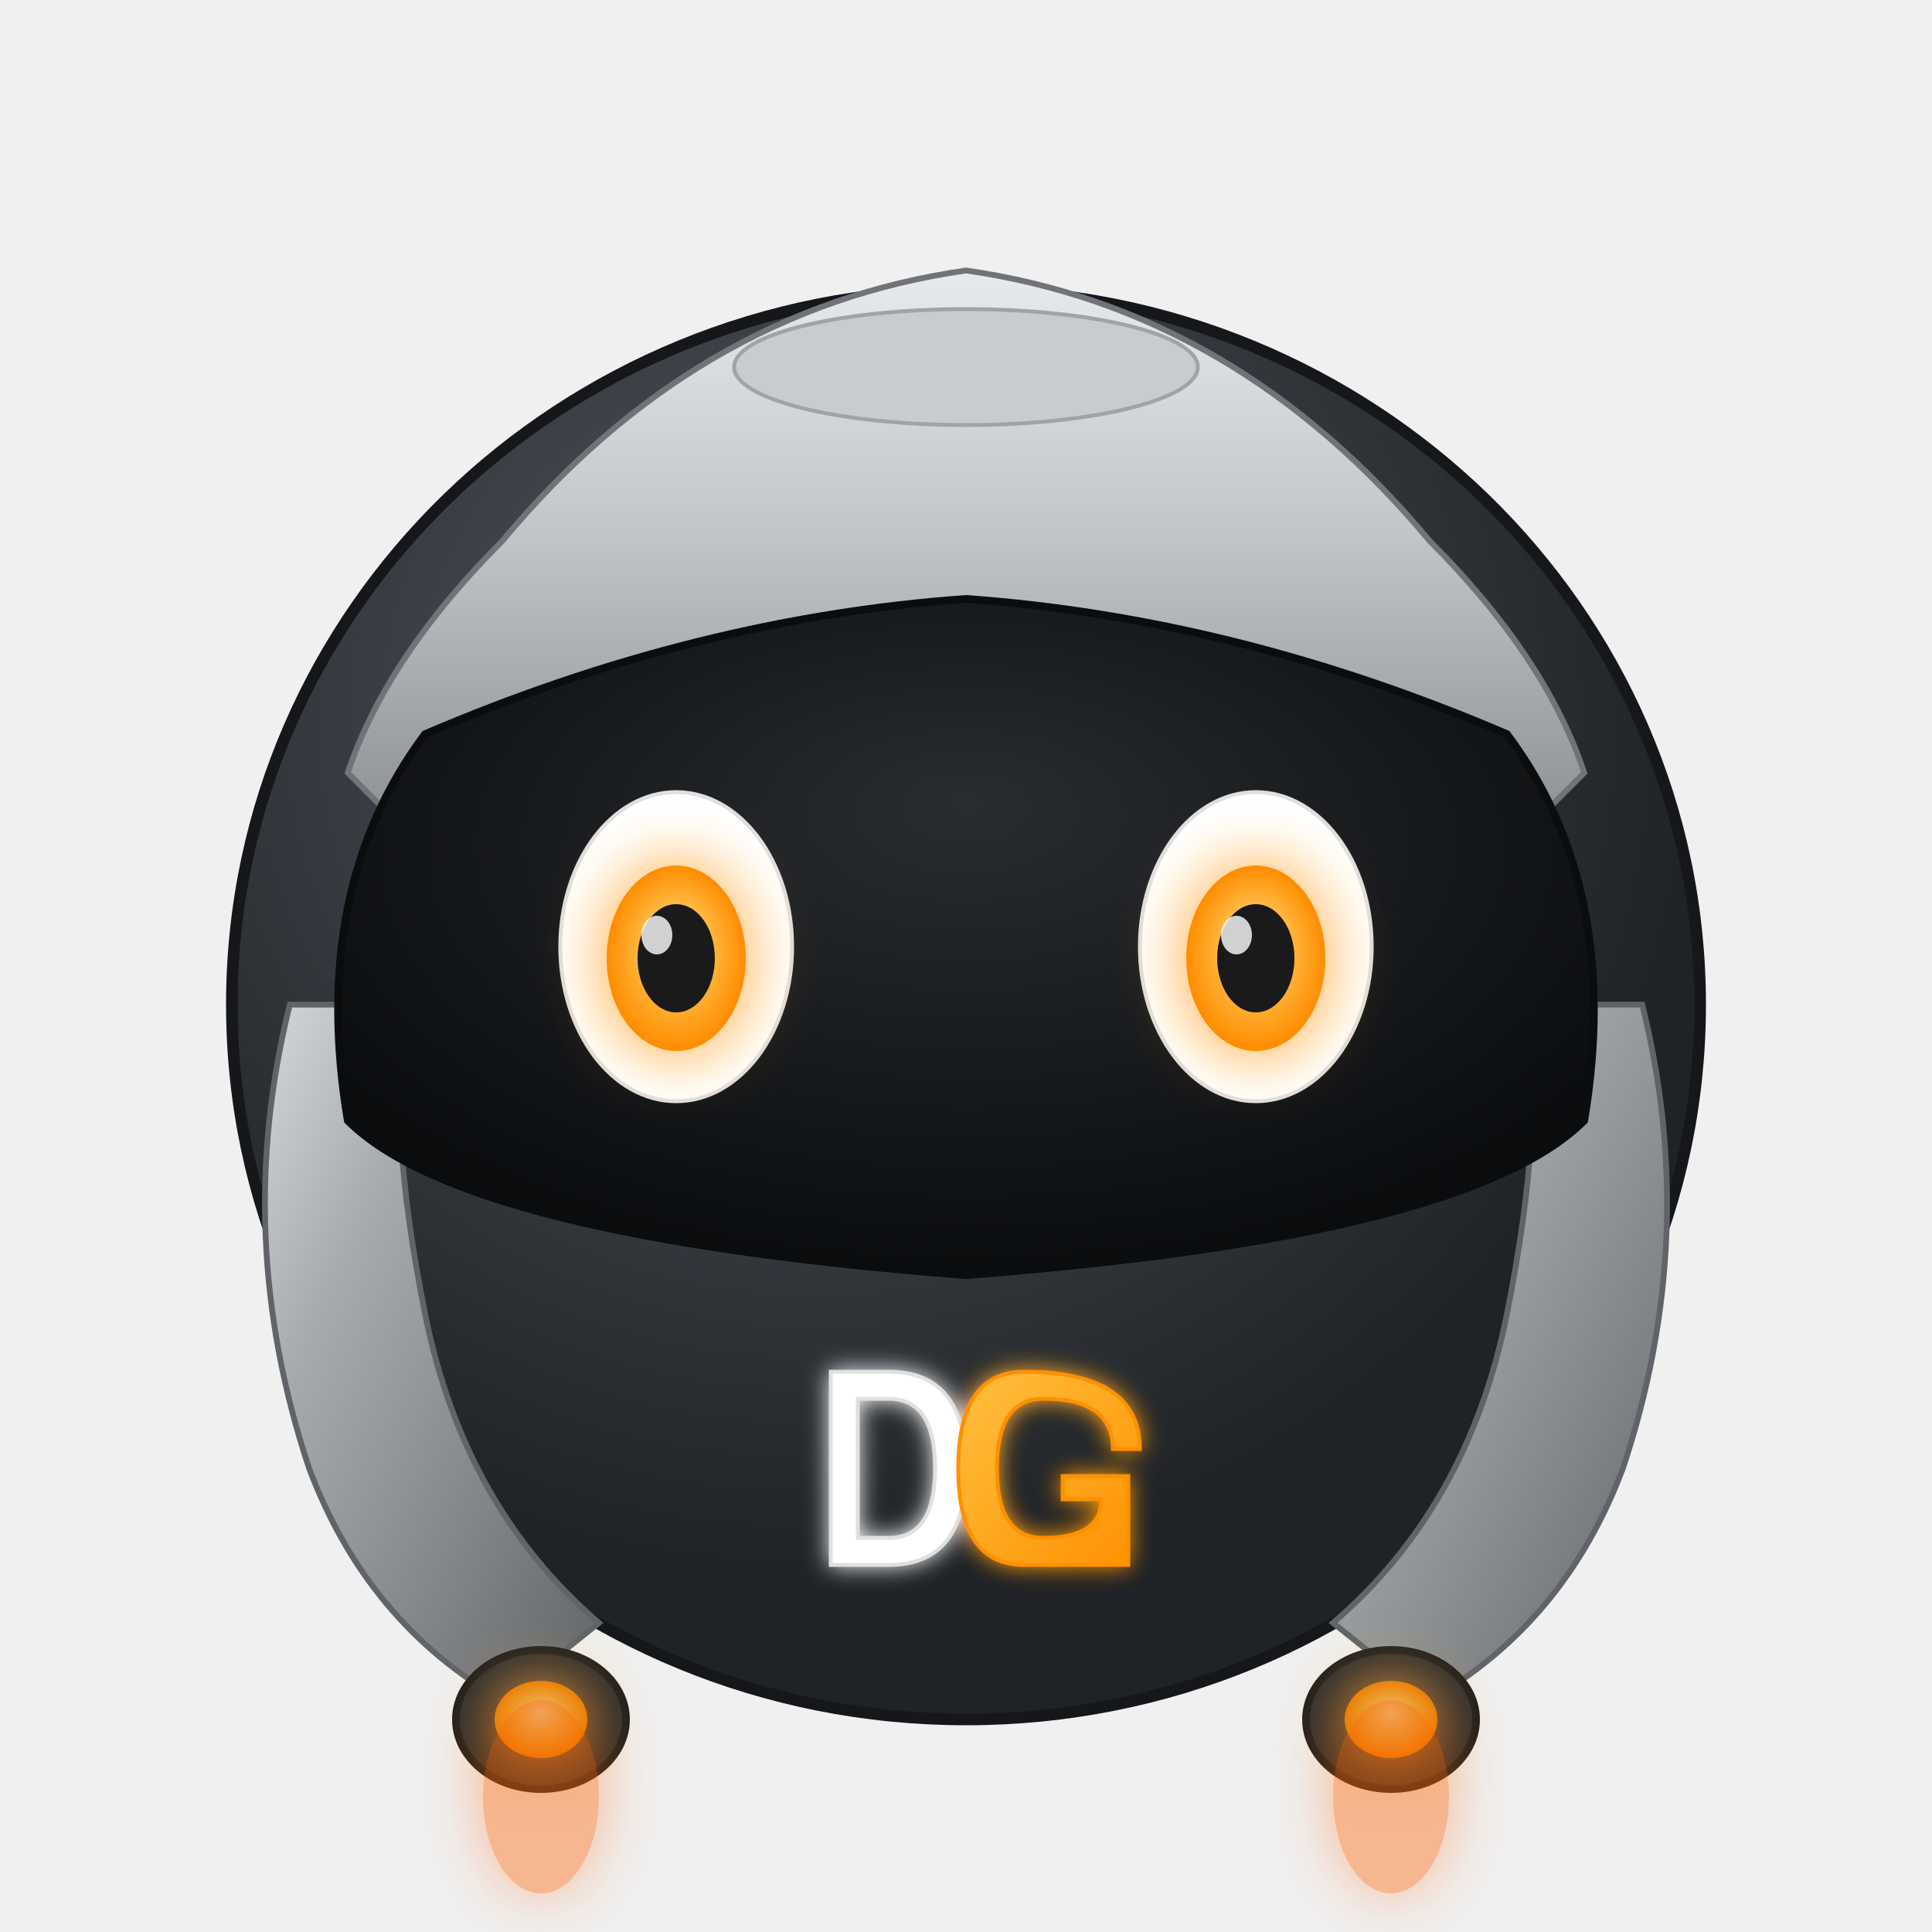
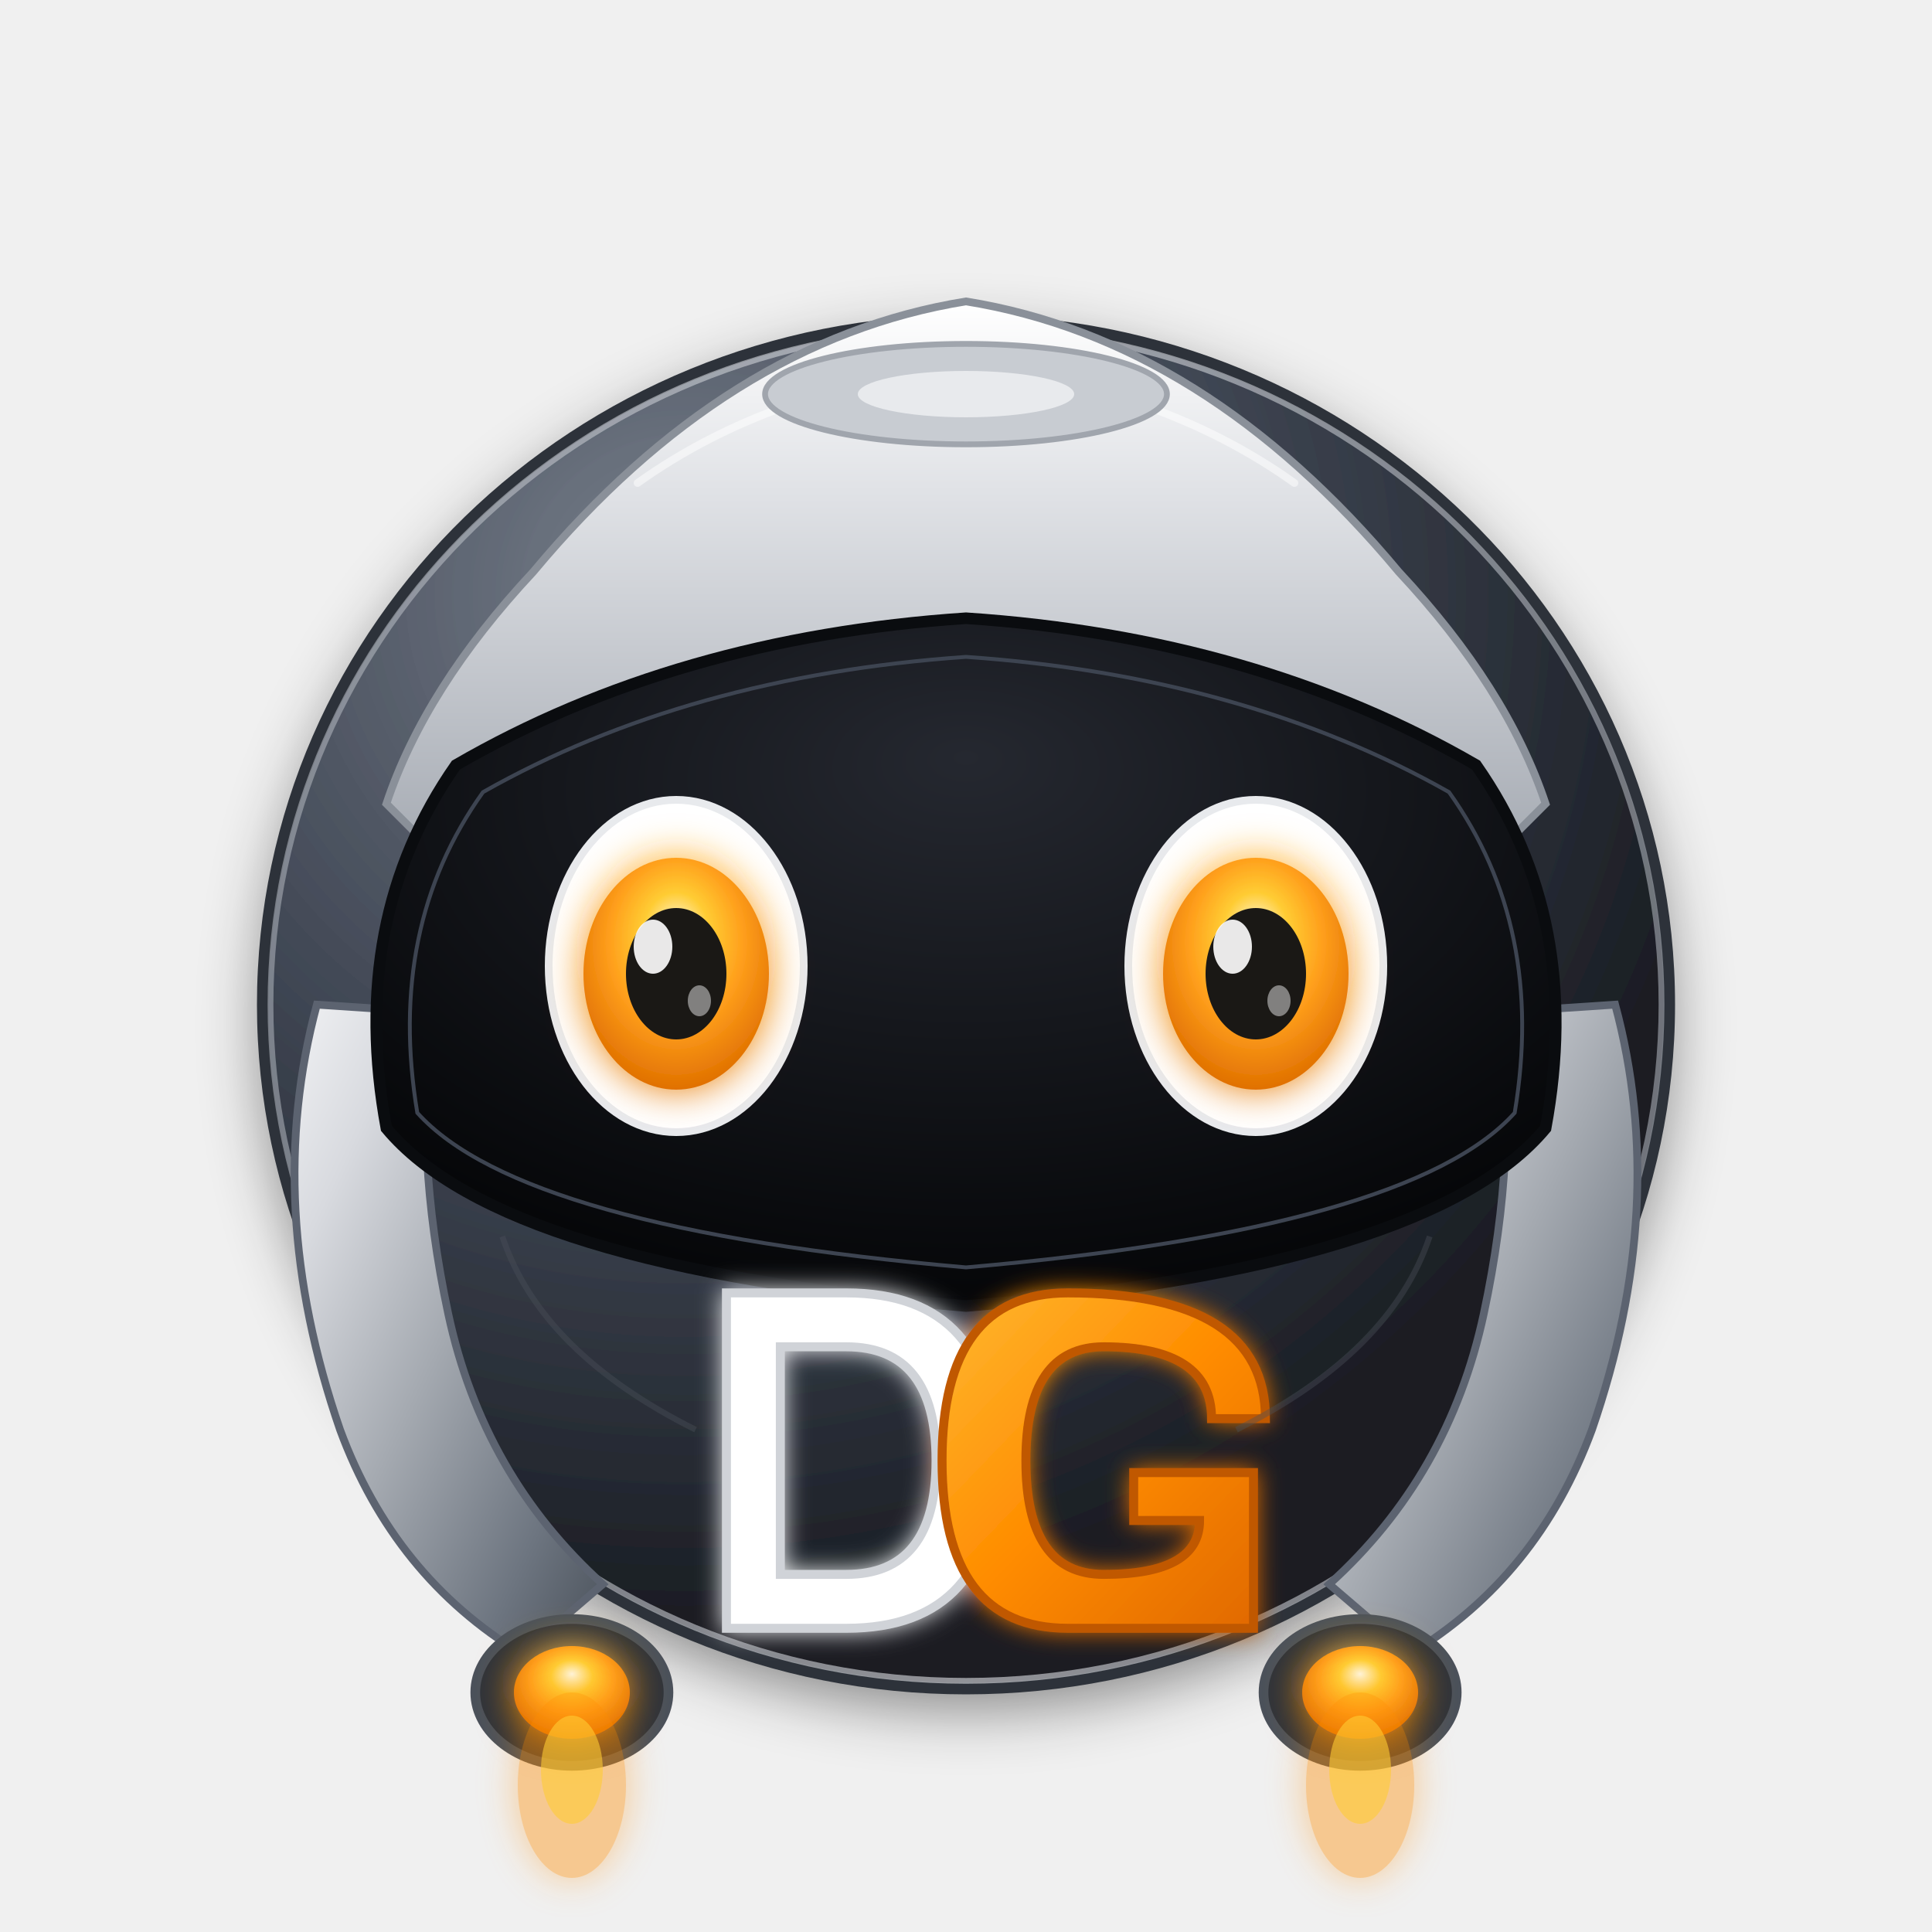
<svg xmlns="http://www.w3.org/2000/svg" viewBox="0 0 500 500" width="500" height="500">
  <defs>
-     <radialGradient id="bodyGradient" cx="40%" cy="30%" r="60%" fx="40%" fy="30%">
-       <stop offset="0%" style="stop-color:#5a6068" />
-       <stop offset="40%" style="stop-color:#3d4349" />
-       <stop offset="100%" style="stop-color:#1f2226" />
+     <radialGradient id="bodyGradient" cx="30%" cy="20%" r="75%" fx="30%" fy="20%">
+       <stop offset="0%" style="stop-color:#78818c" />
+       <stop offset="25%" style="stop-color:#5c6370" />
+       <stop offset="55%" style="stop-color:#3d4451" />
+       <stop offset="100%" style="stop-color:#1a1d23" />
    </radialGradient>
    <linearGradient id="silverGradient" x1="0%" y1="0%" x2="100%" y2="100%">
-       <stop offset="0%" style="stop-color:#d4d6d8" />
-       <stop offset="30%" style="stop-color:#a8abae" />
-       <stop offset="70%" style="stop-color:#808488" />
-       <stop offset="100%" style="stop-color:#606468" />
+       <stop offset="0%" style="stop-color:#f0f1f3" />
+       <stop offset="20%" style="stop-color:#d8dadf" />
+       <stop offset="50%" style="stop-color:#a4a9b0" />
+       <stop offset="80%" style="stop-color:#6d7580" />
+       <stop offset="100%" style="stop-color:#4a515a" />
    </linearGradient>
    <linearGradient id="topSilver" x1="0%" y1="0%" x2="0%" y2="100%">
-       <stop offset="0%" style="stop-color:#e8eaec" />
-       <stop offset="50%" style="stop-color:#c0c4c8" />
-       <stop offset="100%" style="stop-color:#909498" />
+       <stop offset="0%" style="stop-color:#ffffff" />
+       <stop offset="35%" style="stop-color:#e0e2e6" />
+       <stop offset="100%" style="stop-color:#a8adb5" />
    </linearGradient>
-     <radialGradient id="eyeGlow" cx="50%" cy="50%" r="50%" fx="50%" fy="40%">
-       <stop offset="0%" style="stop-color:#ffe0a0" />
-       <stop offset="50%" style="stop-color:#ffb840" />
-       <stop offset="100%" style="stop-color:#ff8c00" />
+     <radialGradient id="eyeGlow" cx="50%" cy="40%" r="60%" fx="50%" fy="30%">
+       <stop offset="0%" style="stop-color:#fff7e0" />
+       <stop offset="30%" style="stop-color:#ffcc33" />
+       <stop offset="60%" style="stop-color:#ff9f1c" />
+       <stop offset="100%" style="stop-color:#e07000" />
    </radialGradient>
-     <radialGradient id="visorGradient" cx="50%" cy="40%" r="60%" fx="50%" fy="30%">
-       <stop offset="0%" style="stop-color:#2a2d30" />
-       <stop offset="100%" style="stop-color:#0a0c0e" />
+     <radialGradient id="visorGradient" cx="50%" cy="30%" r="70%" fx="50%" fy="20%">
+       <stop offset="0%" style="stop-color:#252830" />
+       <stop offset="100%" style="stop-color:#050608" />
    </radialGradient>
    <linearGradient id="dgGlow" x1="0%" y1="0%" x2="100%" y2="100%">
-       <stop offset="0%" style="stop-color:#ffc040" />
-       <stop offset="100%" style="stop-color:#ff9000" />
+       <stop offset="0%" style="stop-color:#ffb830" />
+       <stop offset="50%" style="stop-color:#ff8c00" />
+       <stop offset="100%" style="stop-color:#e06800" />
    </linearGradient>
-     <filter id="orangeGlow" x="-100%" y="-100%" width="300%" height="300%">
-       <feGaussianBlur in="SourceGraphic" stdDeviation="8" result="blur" />
+     <filter id="orangeGlow" x="-80%" y="-80%" width="260%" height="260%">
+       <feGaussianBlur in="SourceGraphic" stdDeviation="5" result="blur" />
      <feMerge>
        <feMergeNode in="blur" />
        <feMergeNode in="SourceGraphic" />
      </feMerge>
    </filter>
-     <filter id="softGlow" x="-50%" y="-50%" width="200%" height="200%">
-       <feGaussianBlur in="SourceGraphic" stdDeviation="3" result="blur" />
+     <filter id="softGlow" x="-40%" y="-40%" width="180%" height="180%">
+       <feGaussianBlur in="SourceGraphic" stdDeviation="2" result="blur" />
      <feMerge>
        <feMergeNode in="blur" />
        <feMergeNode in="SourceGraphic" />
      </feMerge>
    </filter>
-     <filter id="innerShadow" x="-50%" y="-50%" width="200%" height="200%">
-       <feGaussianBlur in="SourceAlpha" stdDeviation="10" result="blur" />
-       <feOffset dx="5" dy="5" result="offsetBlur" />
-       <feComposite in="SourceGraphic" in2="offsetBlur" operator="over" />
+     <filter id="dropShadow" x="-25%" y="-25%" width="150%" height="150%">
+       <feDropShadow dx="0" dy="5" stdDeviation="8" flood-color="#000" flood-opacity="0.45" />
    </filter>
+     <linearGradient id="edgeHighlight" x1="0%" y1="0%" x2="100%" y2="0%">
+       <stop offset="0%" style="stop-color:#a8adb5" />
+       <stop offset="50%" style="stop-color:#e0e2e6" />
+       <stop offset="100%" style="stop-color:#a8adb5" />
+     </linearGradient>
  </defs>
-   <ellipse cx="250" cy="260" rx="190" ry="185" fill="url(#bodyGradient)" stroke="#15171a" stroke-width="3" />
-   <path d="M 130 140 Q 180 80 250 70 Q 320 80 370 140 Q 400 170 410 200 L 400 210 Q 250 160 100 210 L 90 200 Q 100 170 130 140 Z" fill="url(#topSilver)" stroke="#707478" stroke-width="1.5" />
-   <ellipse cx="250" cy="95" rx="60" ry="15" fill="#c8ccce" stroke="#a0a4a8" stroke-width="1" />
-   <path d="M 75 260 Q 60 320 80 380 Q 95 420 130 440 L 155 420 Q 120 390 110 340 Q 100 290 105 260 Z" fill="url(#silverGradient)" stroke="#606468" stroke-width="1.5" />
-   <path d="M 425 260 Q 440 320 420 380 Q 405 420 370 440 L 345 420 Q 380 390 390 340 Q 400 290 395 260 Z" fill="url(#silverGradient)" stroke="#606468" stroke-width="1.5" />
-   <path d="M 110 190 Q 180 160 250 155 Q 320 160 390 190 Q 420 230 410 290 Q 380 320 250 330 Q 120 320 90 290 Q 80 230 110 190 Z" fill="url(#visorGradient)" stroke="#0a0c0e" stroke-width="2" />
-   <ellipse cx="175" cy="245" rx="30" ry="40" fill="#ffffff" stroke="#e0e0e0" stroke-width="1" />
-   <ellipse cx="175" cy="248" rx="18" ry="24" fill="url(#eyeGlow)" filter="url(#orangeGlow)" />
-   <ellipse cx="175" cy="248" rx="10" ry="14" fill="#1a1a1a" />
-   <ellipse cx="170" cy="242" rx="4" ry="5" fill="#ffffff" opacity="0.8" />
-   <ellipse cx="325" cy="245" rx="30" ry="40" fill="#ffffff" stroke="#e0e0e0" stroke-width="1" />
-   <ellipse cx="325" cy="248" rx="18" ry="24" fill="url(#eyeGlow)" filter="url(#orangeGlow)" />
-   <ellipse cx="325" cy="248" rx="10" ry="14" fill="#1a1a1a" />
-   <ellipse cx="320" cy="242" rx="4" ry="5" fill="#ffffff" opacity="0.8" />
-   <g transform="translate(250, 380)" filter="url(#softGlow)">
-     <path d="M -35 -25 L -35 25 L -20 25 Q 0 25 0 0 Q 0 -25 -20 -25 Z M -28 -18 L -20 -18 Q -8 -18 -8 0 Q -8 18 -20 18 L -28 18 Z" fill="#ffffff" stroke="#e0e0e0" stroke-width="1" />
-     <path d="M 15 -25 Q 45 -25 45 -5 L 38 -5 Q 38 -18 20 -18 Q 8 -18 8 0 Q 8 18 20 18 Q 35 18 35 8 L 25 8 L 25 2 L 42 2 L 42 25 L 15 25 Q -2 25 -2 0 Q -2 -25 15 -25 Z" fill="url(#dgGlow)" stroke="#ff9000" stroke-width="1" />
+   <ellipse cx="250" cy="260" rx="182" ry="177" fill="url(#bodyGradient)" filter="url(#dropShadow)" />
+   <ellipse cx="250" cy="260" rx="182" ry="177" fill="none" stroke="#2d323a" stroke-width="3" />
+   <ellipse cx="250" cy="260" rx="180" ry="175" fill="none" stroke="url(#edgeHighlight)" stroke-width="1.5" opacity="0.6" />
+   <path d="M 138 148 Q 188 88 250 78 Q 312 88 362 148 Q 390 178 400 208 L 390 218 Q 250 170 110 218 L 100 208 Q 110 178 138 148 Z" fill="url(#topSilver)" stroke="#8a9099" stroke-width="2" />
+   <path d="M 165 125 Q 200 100 250 95 Q 300 100 335 125" fill="none" stroke="#ffffff" stroke-width="2" opacity="0.5" stroke-linecap="round" />
+   <ellipse cx="250" cy="102" rx="52" ry="13" fill="#c8ccd2" stroke="#a0a5ad" stroke-width="1.5" />
+   <ellipse cx="250" cy="102" rx="28" ry="6" fill="#e8eaed" />
+   <path d="M 82 260 Q 68 312 88 370 Q 102 408 135 428 L 156 410 Q 125 382 116 340 Q 107 298 112 262 Z" fill="url(#silverGradient)" stroke="#5c6370" stroke-width="2" />
+   <path d="M 418 260 Q 432 312 412 370 Q 398 408 365 428 L 344 410 Q 375 382 384 340 Q 393 298 388 262 Z" fill="url(#silverGradient)" stroke="#5c6370" stroke-width="2" />
+   <path d="M 118 198 Q 175 165 250 160 Q 325 165 382 198 Q 410 238 400 292 Q 370 328 250 338 Q 130 328 100 292 Q 90 238 118 198 Z" fill="url(#visorGradient)" stroke="#0a0c0f" stroke-width="3" />
+   <path d="M 125 205 Q 178 175 250 170 Q 322 175 375 205 Q 400 240 392 288 Q 365 318 250 328 Q 135 318 108 288 Q 100 240 125 205 Z" fill="none" stroke="#3d4451" stroke-width="1" />
+   <ellipse cx="175" cy="250" rx="33" ry="43" fill="#ffffff" stroke="#e8eaed" stroke-width="2" />
+   <ellipse cx="175" cy="252" rx="24" ry="30" fill="url(#eyeGlow)" filter="url(#orangeGlow)" />
+   <ellipse cx="175" cy="252" rx="13" ry="17" fill="#1a1815" />
+   <ellipse cx="169" cy="245" rx="5" ry="7" fill="#ffffff" opacity="0.9" />
+   <ellipse cx="181" cy="259" rx="3" ry="4" fill="#ffffff" opacity="0.45" />
+   <ellipse cx="325" cy="250" rx="33" ry="43" fill="#ffffff" stroke="#e8eaed" stroke-width="2" />
+   <ellipse cx="325" cy="252" rx="24" ry="30" fill="url(#eyeGlow)" filter="url(#orangeGlow)" />
+   <ellipse cx="325" cy="252" rx="13" ry="17" fill="#1a1815" />
+   <ellipse cx="319" cy="245" rx="5" ry="7" fill="#ffffff" opacity="0.9" />
+   <ellipse cx="331" cy="259" rx="3" ry="4" fill="#ffffff" opacity="0.45" />
+   <g transform="translate(250, 378) scale(1.55)" filter="url(#softGlow)">
+     <path d="M -40 -28 L -40 28 L -20 28 Q 5 28 5 0 Q 5 -28 -20 -28 Z M -31 -19 L -20 -19 Q -5 -19 -5 0 Q -5 19 -20 19 L -31 19 Z" fill="#ffffff" stroke="#d0d3d8" stroke-width="1.5" />
+     <path d="M 17 -28 Q 50 -28 50 -7 L 41 -7 Q 41 -19 23 -19 Q 10 -19 10 0 Q 10 19 23 19 Q 39 19 39 10 L 28 10 L 28 2 L 48 2 L 48 28 L 17 28 Q -4 28 -4 0 Q -4 -28 17 -28 Z" fill="url(#dgGlow)" stroke="#c05800" stroke-width="1.5" />
  </g>
-   <ellipse cx="140" cy="445" rx="22" ry="18" fill="#2a2d30" stroke="#1a1c1e" stroke-width="2" />
-   <ellipse cx="140" cy="445" rx="12" ry="10" fill="url(#eyeGlow)" filter="url(#orangeGlow)" opacity="0.9" />
-   <ellipse cx="360" cy="445" rx="22" ry="18" fill="#2a2d30" stroke="#1a1c1e" stroke-width="2" />
-   <ellipse cx="360" cy="445" rx="12" ry="10" fill="url(#eyeGlow)" filter="url(#orangeGlow)" opacity="0.9" />
-   <ellipse cx="140" cy="465" rx="15" ry="25" fill="#ff6000" opacity="0.4" filter="url(#orangeGlow)" />
-   <ellipse cx="360" cy="465" rx="15" ry="25" fill="#ff6000" opacity="0.4" filter="url(#orangeGlow)" />
+   <ellipse cx="148" cy="438" rx="25" ry="19" fill="#2d323a" stroke="#4a515a" stroke-width="2.5" />
+   <ellipse cx="148" cy="438" rx="15" ry="12" fill="url(#eyeGlow)" filter="url(#orangeGlow)" />
+   <ellipse cx="352" cy="438" rx="25" ry="19" fill="#2d323a" stroke="#4a515a" stroke-width="2.5" />
+   <ellipse cx="352" cy="438" rx="15" ry="12" fill="url(#eyeGlow)" filter="url(#orangeGlow)" />
+   <ellipse cx="148" cy="462" rx="14" ry="24" fill="#ff8c00" opacity="0.4" filter="url(#orangeGlow)" />
+   <ellipse cx="148" cy="458" rx="8" ry="14" fill="#ffcc33" opacity="0.6" />
+   <ellipse cx="352" cy="462" rx="14" ry="24" fill="#ff8c00" opacity="0.4" filter="url(#orangeGlow)" />
+   <ellipse cx="352" cy="458" rx="8" ry="14" fill="#ffcc33" opacity="0.6" />
+   <path d="M 130 320 Q 140 350 180 370" fill="none" stroke="#4a515a" stroke-width="1.5" opacity="0.4" />
+   <path d="M 370 320 Q 360 350 320 370" fill="none" stroke="#4a515a" stroke-width="1.5" opacity="0.4" />
</svg>
